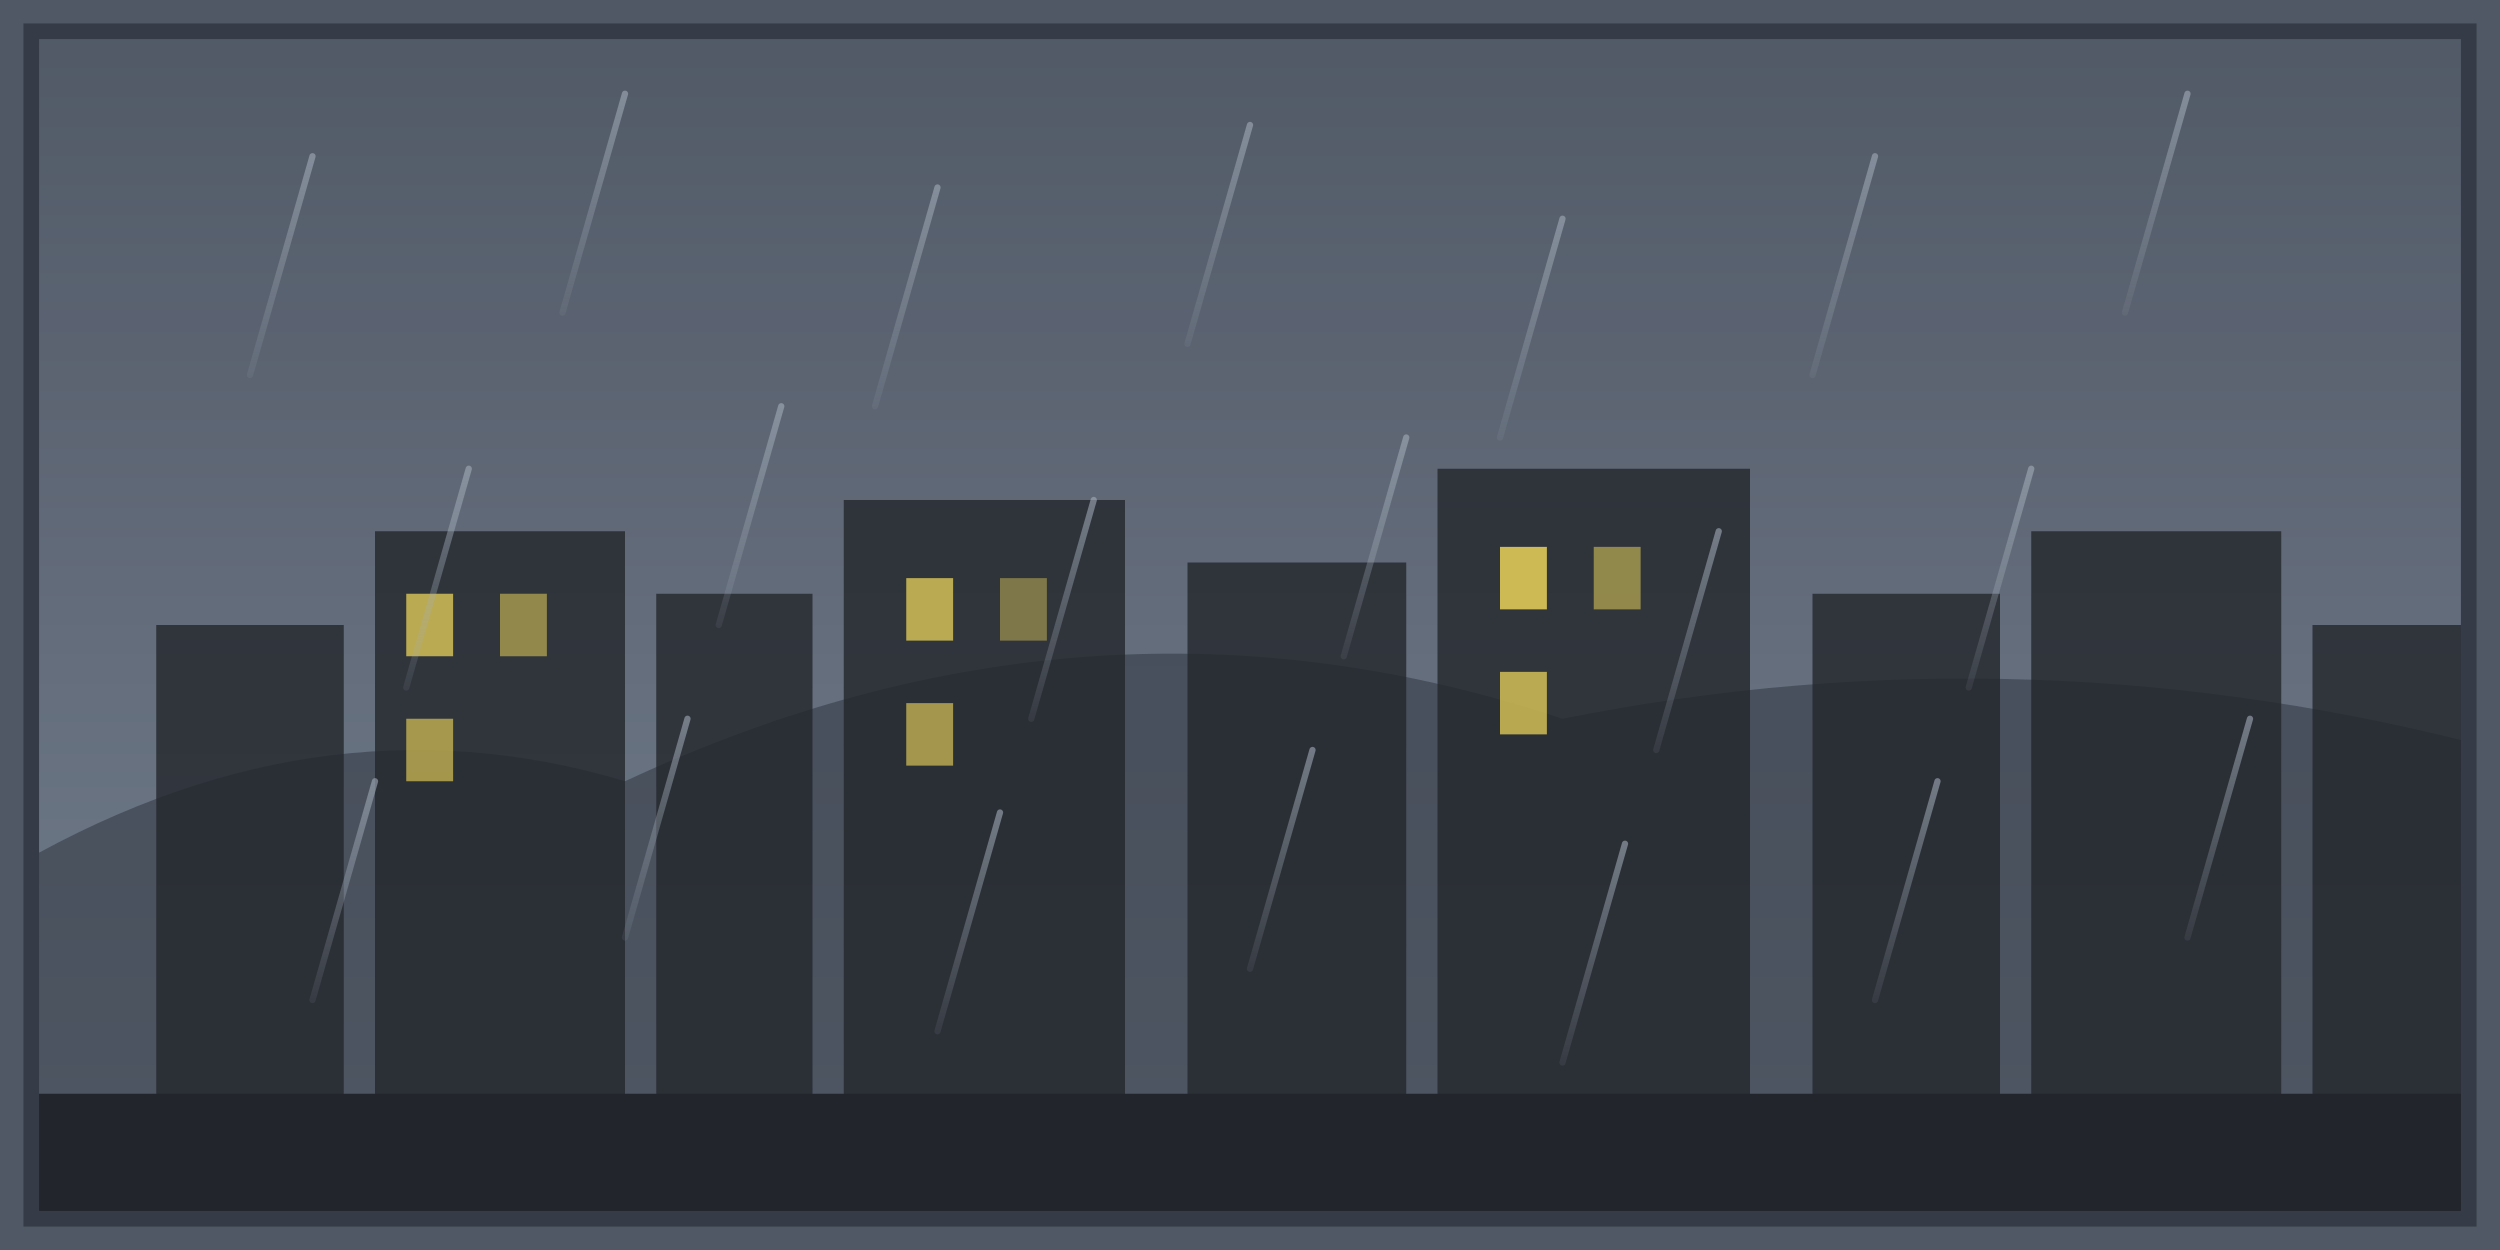
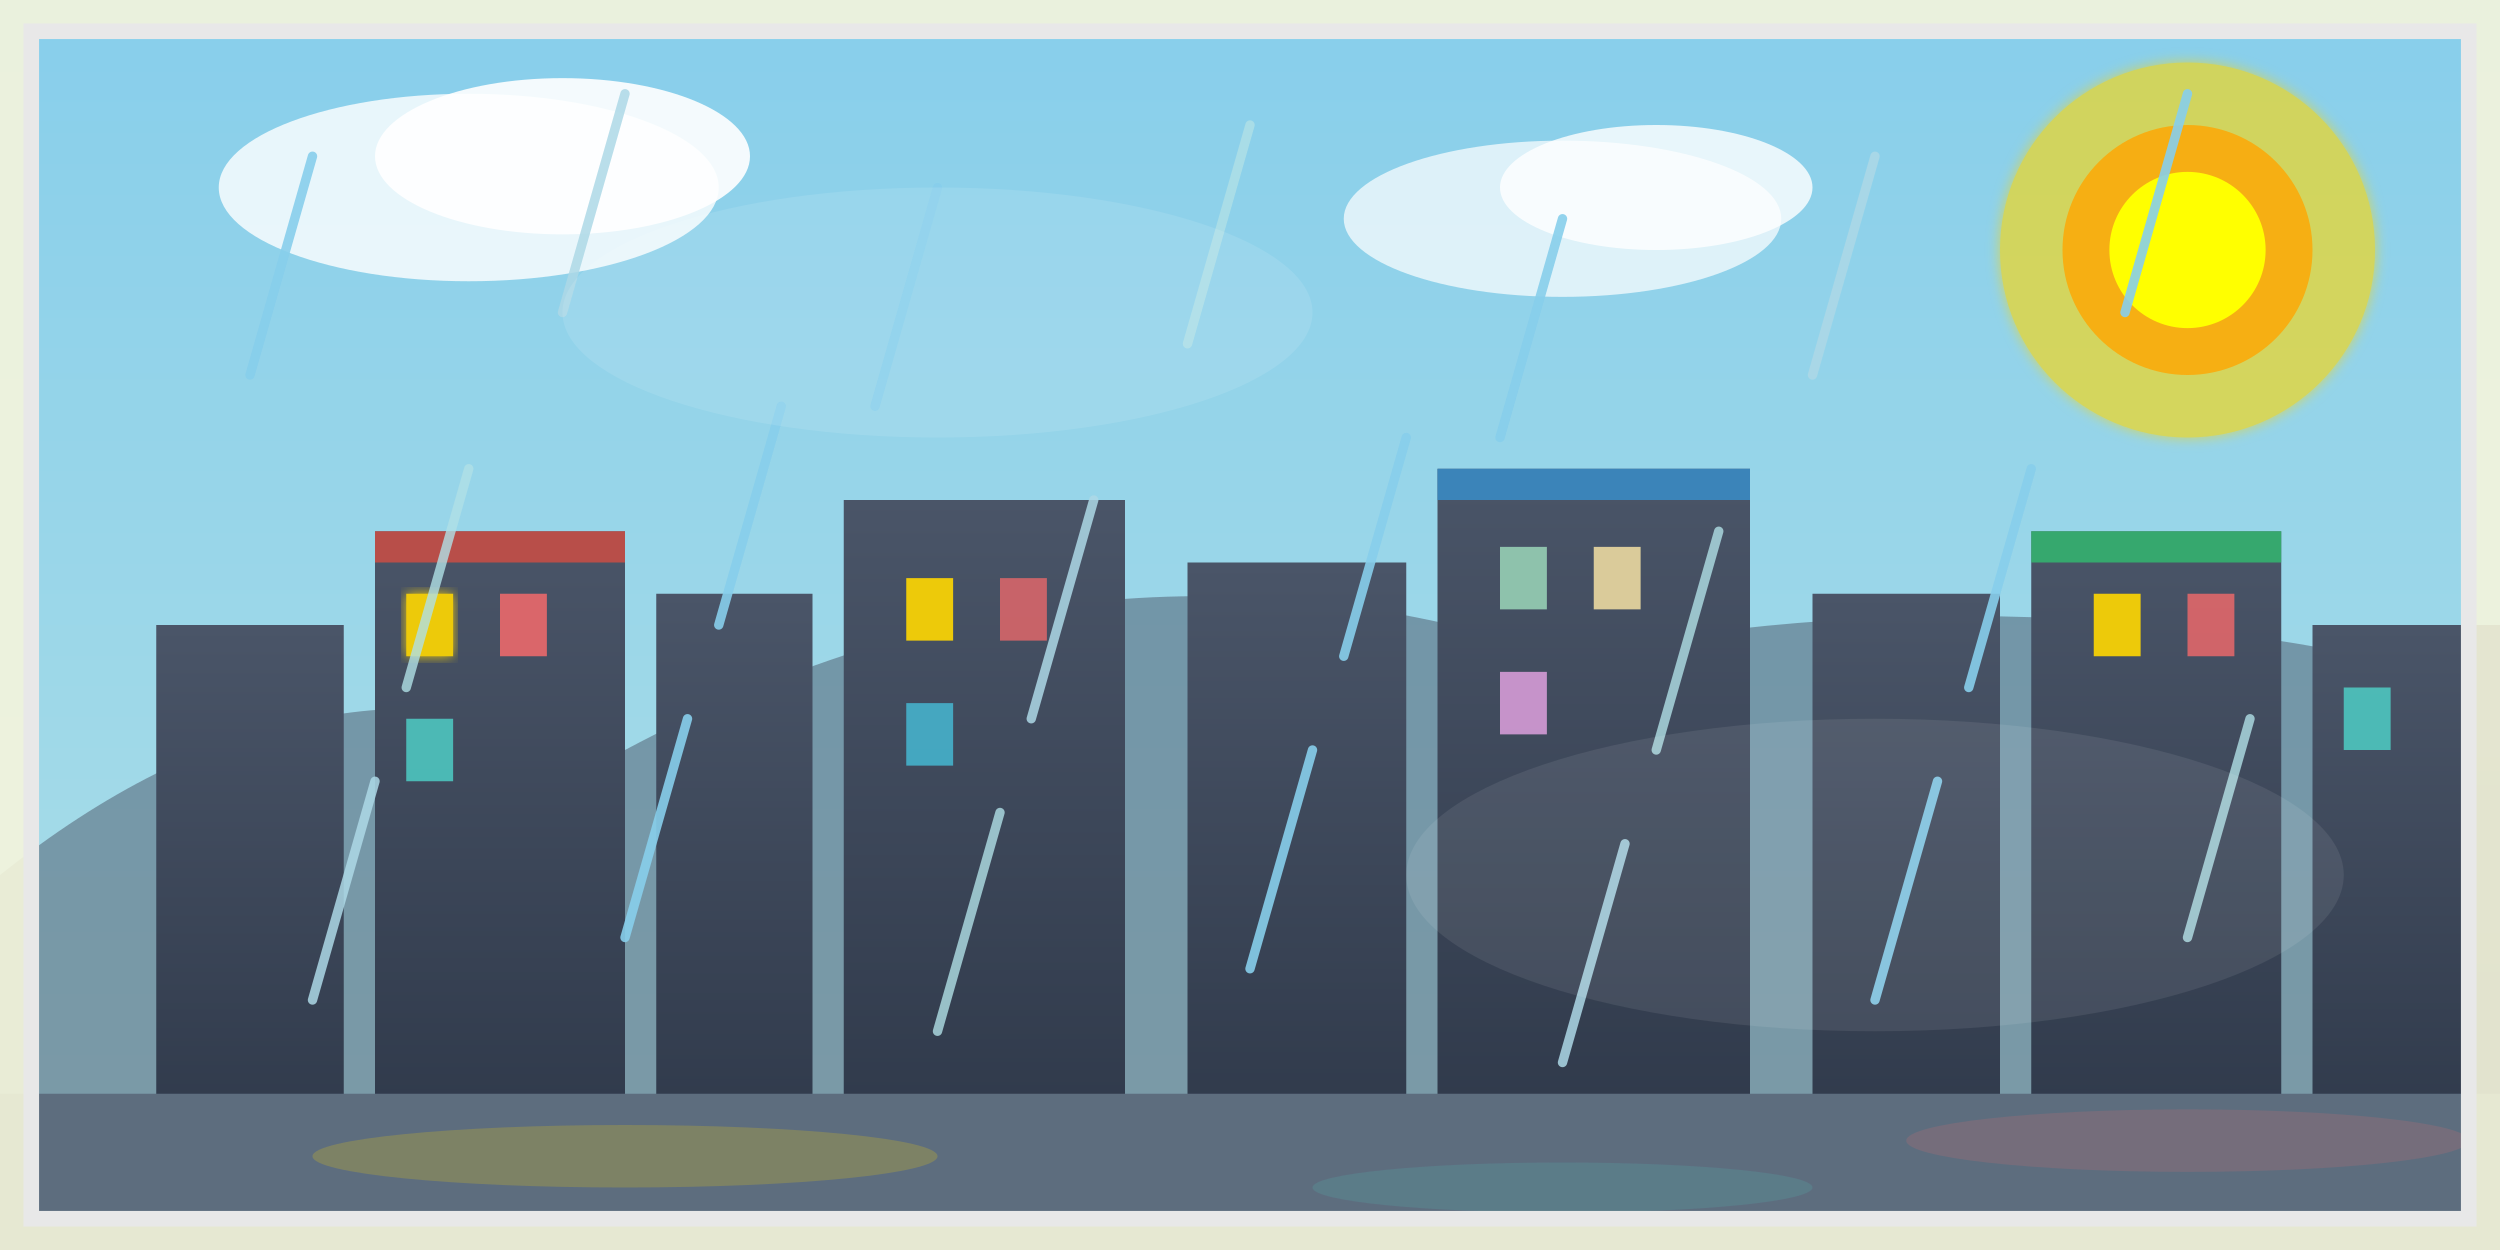
<svg xmlns="http://www.w3.org/2000/svg" width="800" height="400" viewBox="0 0 800 400">
  <defs>
    <linearGradient id="sky" x1="0%" y1="0%" x2="0%" y2="100%">
-       <stop offset="0%" style="stop-color:#4a5568" />
-       <stop offset="100%" style="stop-color:#718096" />
+       <stop offset="0%" style="stop-color:#87CEEB" />
+       <stop offset="100%" style="stop-color:#B0E0E6" />
    </linearGradient>
    <linearGradient id="rain" x1="0%" y1="0%" x2="0%" y2="100%">
-       <stop offset="0%" style="stop-color:#a0aec0;stop-opacity:0.6" />
-       <stop offset="100%" style="stop-color:#a0aec0;stop-opacity:0.1" />
+       <stop offset="0%" style="stop-color:#4169E1;stop-opacity:0.8" />
+       <stop offset="100%" style="stop-color:#87CEEB;stop-opacity:0.2" />
    </linearGradient>
+     <linearGradient id="building" x1="0%" y1="0%" x2="0%" y2="100%">
+       <stop offset="0%" style="stop-color:#4a5568" />
+       <stop offset="100%" style="stop-color:#2d3748" />
+     </linearGradient>
+     <filter id="glow">
+       <feGaussianBlur stdDeviation="2" result="coloredBlur" />
+       <feMerge>
+         <feMergeNode in="coloredBlur" />
+         <feMergeNode in="SourceGraphic" />
+       </feMerge>
+     </filter>
  </defs>
  <rect width="800" height="400" fill="url(#sky)" />
-   <path d="M0,280 Q100,220 200,250 Q350,180 500,230 Q650,200 800,240 L800,400 L0,400 Z" fill="#2d3748" opacity="0.6" />
-   <rect x="50" y="200" width="60" height="180" fill="#1a202c" opacity="0.8" />
-   <rect x="120" y="170" width="80" height="210" fill="#1a202c" opacity="0.8" />
-   <rect x="210" y="190" width="50" height="190" fill="#1a202c" opacity="0.8" />
-   <rect x="270" y="160" width="90" height="220" fill="#1a202c" opacity="0.8" />
-   <rect x="380" y="180" width="70" height="200" fill="#1a202c" opacity="0.8" />
-   <rect x="460" y="150" width="100" height="230" fill="#1a202c" opacity="0.8" />
-   <rect x="580" y="190" width="60" height="190" fill="#1a202c" opacity="0.8" />
-   <rect x="650" y="170" width="80" height="210" fill="#1a202c" opacity="0.8" />
-   <rect x="740" y="200" width="60" height="180" fill="#1a202c" opacity="0.8" />
-   <rect x="130" y="190" width="15" height="20" fill="#f6e05e" opacity="0.7" />
-   <rect x="160" y="190" width="15" height="20" fill="#f6e05e" opacity="0.5" />
-   <rect x="130" y="230" width="15" height="20" fill="#f6e05e" opacity="0.6" />
-   <rect x="290" y="185" width="15" height="20" fill="#f6e05e" opacity="0.7" />
-   <rect x="320" y="185" width="15" height="20" fill="#f6e05e" opacity="0.4" />
-   <rect x="290" y="225" width="15" height="20" fill="#f6e05e" opacity="0.6" />
-   <rect x="480" y="175" width="15" height="20" fill="#f6e05e" opacity="0.8" />
-   <rect x="510" y="175" width="15" height="20" fill="#f6e05e" opacity="0.5" />
-   <rect x="480" y="215" width="15" height="20" fill="#f6e05e" opacity="0.7" />
-   <rect x="0" y="350" width="800" height="50" fill="#1a202c" />
-   <rect x="0" y="0" width="800" height="400" fill="none" stroke="#4a5568" stroke-width="20" />
-   <rect x="10" y="10" width="780" height="380" fill="none" stroke="#2d3748" stroke-width="5" />
-   <line x1="100" y1="50" x2="80" y2="120" stroke="url(#rain)" stroke-width="2" stroke-linecap="round" />
-   <line x1="200" y1="30" x2="180" y2="100" stroke="url(#rain)" stroke-width="2" stroke-linecap="round" />
-   <line x1="300" y1="60" x2="280" y2="130" stroke="url(#rain)" stroke-width="2" stroke-linecap="round" />
-   <line x1="400" y1="40" x2="380" y2="110" stroke="url(#rain)" stroke-width="2" stroke-linecap="round" />
-   <line x1="500" y1="70" x2="480" y2="140" stroke="url(#rain)" stroke-width="2" stroke-linecap="round" />
-   <line x1="600" y1="50" x2="580" y2="120" stroke="url(#rain)" stroke-width="2" stroke-linecap="round" />
-   <line x1="700" y1="30" x2="680" y2="100" stroke="url(#rain)" stroke-width="2" stroke-linecap="round" />
-   <line x1="150" y1="150" x2="130" y2="220" stroke="url(#rain)" stroke-width="2" stroke-linecap="round" />
-   <line x1="250" y1="130" x2="230" y2="200" stroke="url(#rain)" stroke-width="2" stroke-linecap="round" />
-   <line x1="350" y1="160" x2="330" y2="230" stroke="url(#rain)" stroke-width="2" stroke-linecap="round" />
-   <line x1="450" y1="140" x2="430" y2="210" stroke="url(#rain)" stroke-width="2" stroke-linecap="round" />
-   <line x1="550" y1="170" x2="530" y2="240" stroke="url(#rain)" stroke-width="2" stroke-linecap="round" />
-   <line x1="650" y1="150" x2="630" y2="220" stroke="url(#rain)" stroke-width="2" stroke-linecap="round" />
-   <line x1="120" y1="250" x2="100" y2="320" stroke="url(#rain)" stroke-width="2" stroke-linecap="round" />
-   <line x1="220" y1="230" x2="200" y2="300" stroke="url(#rain)" stroke-width="2" stroke-linecap="round" />
-   <line x1="320" y1="260" x2="300" y2="330" stroke="url(#rain)" stroke-width="2" stroke-linecap="round" />
-   <line x1="420" y1="240" x2="400" y2="310" stroke="url(#rain)" stroke-width="2" stroke-linecap="round" />
-   <line x1="520" y1="270" x2="500" y2="340" stroke="url(#rain)" stroke-width="2" stroke-linecap="round" />
-   <line x1="620" y1="250" x2="600" y2="320" stroke="url(#rain)" stroke-width="2" stroke-linecap="round" />
-   <line x1="720" y1="230" x2="700" y2="300" stroke="url(#rain)" stroke-width="2" stroke-linecap="round" />
-   <rect width="800" height="400" fill="#d69e2e" opacity="0.05" />
+   <circle cx="700" cy="80" r="60" fill="#FFD700" opacity="0.6" filter="url(#glow)" />
+   <circle cx="700" cy="80" r="40" fill="#FFA500" opacity="0.8" />
+   <circle cx="700" cy="80" r="25" fill="#FFFF00" />
+   <ellipse cx="150" cy="60" rx="80" ry="30" fill="white" opacity="0.8" />
+   <ellipse cx="180" cy="50" rx="60" ry="25" fill="white" opacity="0.9" />
+   <ellipse cx="500" cy="70" rx="70" ry="25" fill="white" opacity="0.7" />
+   <ellipse cx="530" cy="60" rx="50" ry="20" fill="white" opacity="0.8" />
+   <path d="M0,280 Q100,200 200,240 Q350,160 500,210 Q650,180 800,220 L800,400 L0,400 Z" fill="#4a5568" opacity="0.5" />
+   <rect x="50" y="200" width="60" height="180" fill="url(#building)" />
+   <rect x="120" y="170" width="80" height="210" fill="url(#building)" />
+   <rect x="210" y="190" width="50" height="190" fill="url(#building)" />
+   <rect x="270" y="160" width="90" height="220" fill="url(#building)" />
+   <rect x="380" y="180" width="70" height="200" fill="url(#building)" />
+   <rect x="460" y="150" width="100" height="230" fill="url(#building)" />
+   <rect x="580" y="190" width="60" height="190" fill="url(#building)" />
+   <rect x="650" y="170" width="80" height="210" fill="url(#building)" />
+   <rect x="740" y="200" width="60" height="180" fill="url(#building)" />
+   <rect x="130" y="190" width="15" height="20" fill="#FFD700" opacity="0.9" filter="url(#glow)" />
+   <rect x="160" y="190" width="15" height="20" fill="#FF6B6B" opacity="0.8" />
+   <rect x="130" y="230" width="15" height="20" fill="#4ECDC4" opacity="0.85" />
+   <rect x="290" y="185" width="15" height="20" fill="#FFD700" opacity="0.9" />
+   <rect x="320" y="185" width="15" height="20" fill="#FF6B6B" opacity="0.7" />
+   <rect x="290" y="225" width="15" height="20" fill="#45B7D1" opacity="0.85" />
+   <rect x="480" y="175" width="15" height="20" fill="#96CEB4" opacity="0.9" />
+   <rect x="510" y="175" width="15" height="20" fill="#FFEAA7" opacity="0.8" />
+   <rect x="480" y="215" width="15" height="20" fill="#DDA0DD" opacity="0.85" />
+   <rect x="670" y="190" width="15" height="20" fill="#FFD700" opacity="0.9" />
+   <rect x="700" y="190" width="15" height="20" fill="#FF6B6B" opacity="0.75" />
+   <rect x="750" y="220" width="15" height="20" fill="#4ECDC4" opacity="0.85" />
+   <rect x="120" y="170" width="80" height="10" fill="#E74C3C" opacity="0.7" />
+   <rect x="460" y="150" width="100" height="10" fill="#3498DB" opacity="0.7" />
+   <rect x="650" y="170" width="80" height="10" fill="#2ECC71" opacity="0.7" />
+   <line x1="100" y1="50" x2="80" y2="120" stroke="#87CEEB" stroke-width="3" stroke-linecap="round" opacity="0.9" />
+   <line x1="200" y1="30" x2="180" y2="100" stroke="#ADD8E6" stroke-width="3" stroke-linecap="round" opacity="0.85" />
+   <line x1="300" y1="60" x2="280" y2="130" stroke="#87CEEB" stroke-width="3" stroke-linecap="round" opacity="0.9" />
+   <line x1="400" y1="40" x2="380" y2="110" stroke="#B0E0E6" stroke-width="3" stroke-linecap="round" opacity="0.8" />
+   <line x1="500" y1="70" x2="480" y2="140" stroke="#87CEEB" stroke-width="3" stroke-linecap="round" opacity="0.9" />
+   <line x1="600" y1="50" x2="580" y2="120" stroke="#ADD8E6" stroke-width="3" stroke-linecap="round" opacity="0.85" />
+   <line x1="700" y1="30" x2="680" y2="100" stroke="#87CEEB" stroke-width="3" stroke-linecap="round" opacity="0.9" />
+   <line x1="150" y1="150" x2="130" y2="220" stroke="#B0E0E6" stroke-width="3" stroke-linecap="round" opacity="0.8" />
+   <line x1="250" y1="130" x2="230" y2="200" stroke="#87CEEB" stroke-width="3" stroke-linecap="round" opacity="0.9" />
+   <line x1="350" y1="160" x2="330" y2="230" stroke="#ADD8E6" stroke-width="3" stroke-linecap="round" opacity="0.85" />
+   <line x1="450" y1="140" x2="430" y2="210" stroke="#87CEEB" stroke-width="3" stroke-linecap="round" opacity="0.9" />
+   <line x1="550" y1="170" x2="530" y2="240" stroke="#B0E0E6" stroke-width="3" stroke-linecap="round" opacity="0.8" />
+   <line x1="650" y1="150" x2="630" y2="220" stroke="#87CEEB" stroke-width="3" stroke-linecap="round" opacity="0.9" />
+   <line x1="120" y1="250" x2="100" y2="320" stroke="#ADD8E6" stroke-width="3" stroke-linecap="round" opacity="0.85" />
+   <line x1="220" y1="230" x2="200" y2="300" stroke="#87CEEB" stroke-width="3" stroke-linecap="round" opacity="0.9" />
+   <line x1="320" y1="260" x2="300" y2="330" stroke="#B0E0E6" stroke-width="3" stroke-linecap="round" opacity="0.8" />
+   <line x1="420" y1="240" x2="400" y2="310" stroke="#87CEEB" stroke-width="3" stroke-linecap="round" opacity="0.9" />
+   <line x1="520" y1="270" x2="500" y2="340" stroke="#ADD8E6" stroke-width="3" stroke-linecap="round" opacity="0.85" />
+   <line x1="620" y1="250" x2="600" y2="320" stroke="#87CEEB" stroke-width="3" stroke-linecap="round" opacity="0.9" />
+   <line x1="720" y1="230" x2="700" y2="300" stroke="#B0E0E6" stroke-width="3" stroke-linecap="round" opacity="0.8" />
+   <rect x="0" y="350" width="800" height="50" fill="#5D6D7E" />
+   <ellipse cx="200" cy="370" rx="100" ry="10" fill="#FFD700" opacity="0.2" />
+   <ellipse cx="500" cy="380" rx="80" ry="8" fill="#4ECDC4" opacity="0.15" />
+   <ellipse cx="700" cy="365" rx="90" ry="10" fill="#FF6B6B" opacity="0.15" />
+   <rect x="0" y="0" width="800" height="400" fill="none" stroke="#F5F5DC" stroke-width="20" opacity="0.9" />
+   <rect x="10" y="10" width="780" height="380" fill="none" stroke="#E8E8E8" stroke-width="5" />
+   <ellipse cx="300" cy="100" rx="120" ry="40" fill="white" opacity="0.1" />
+   <ellipse cx="600" cy="280" rx="150" ry="50" fill="white" opacity="0.08" />
</svg>
